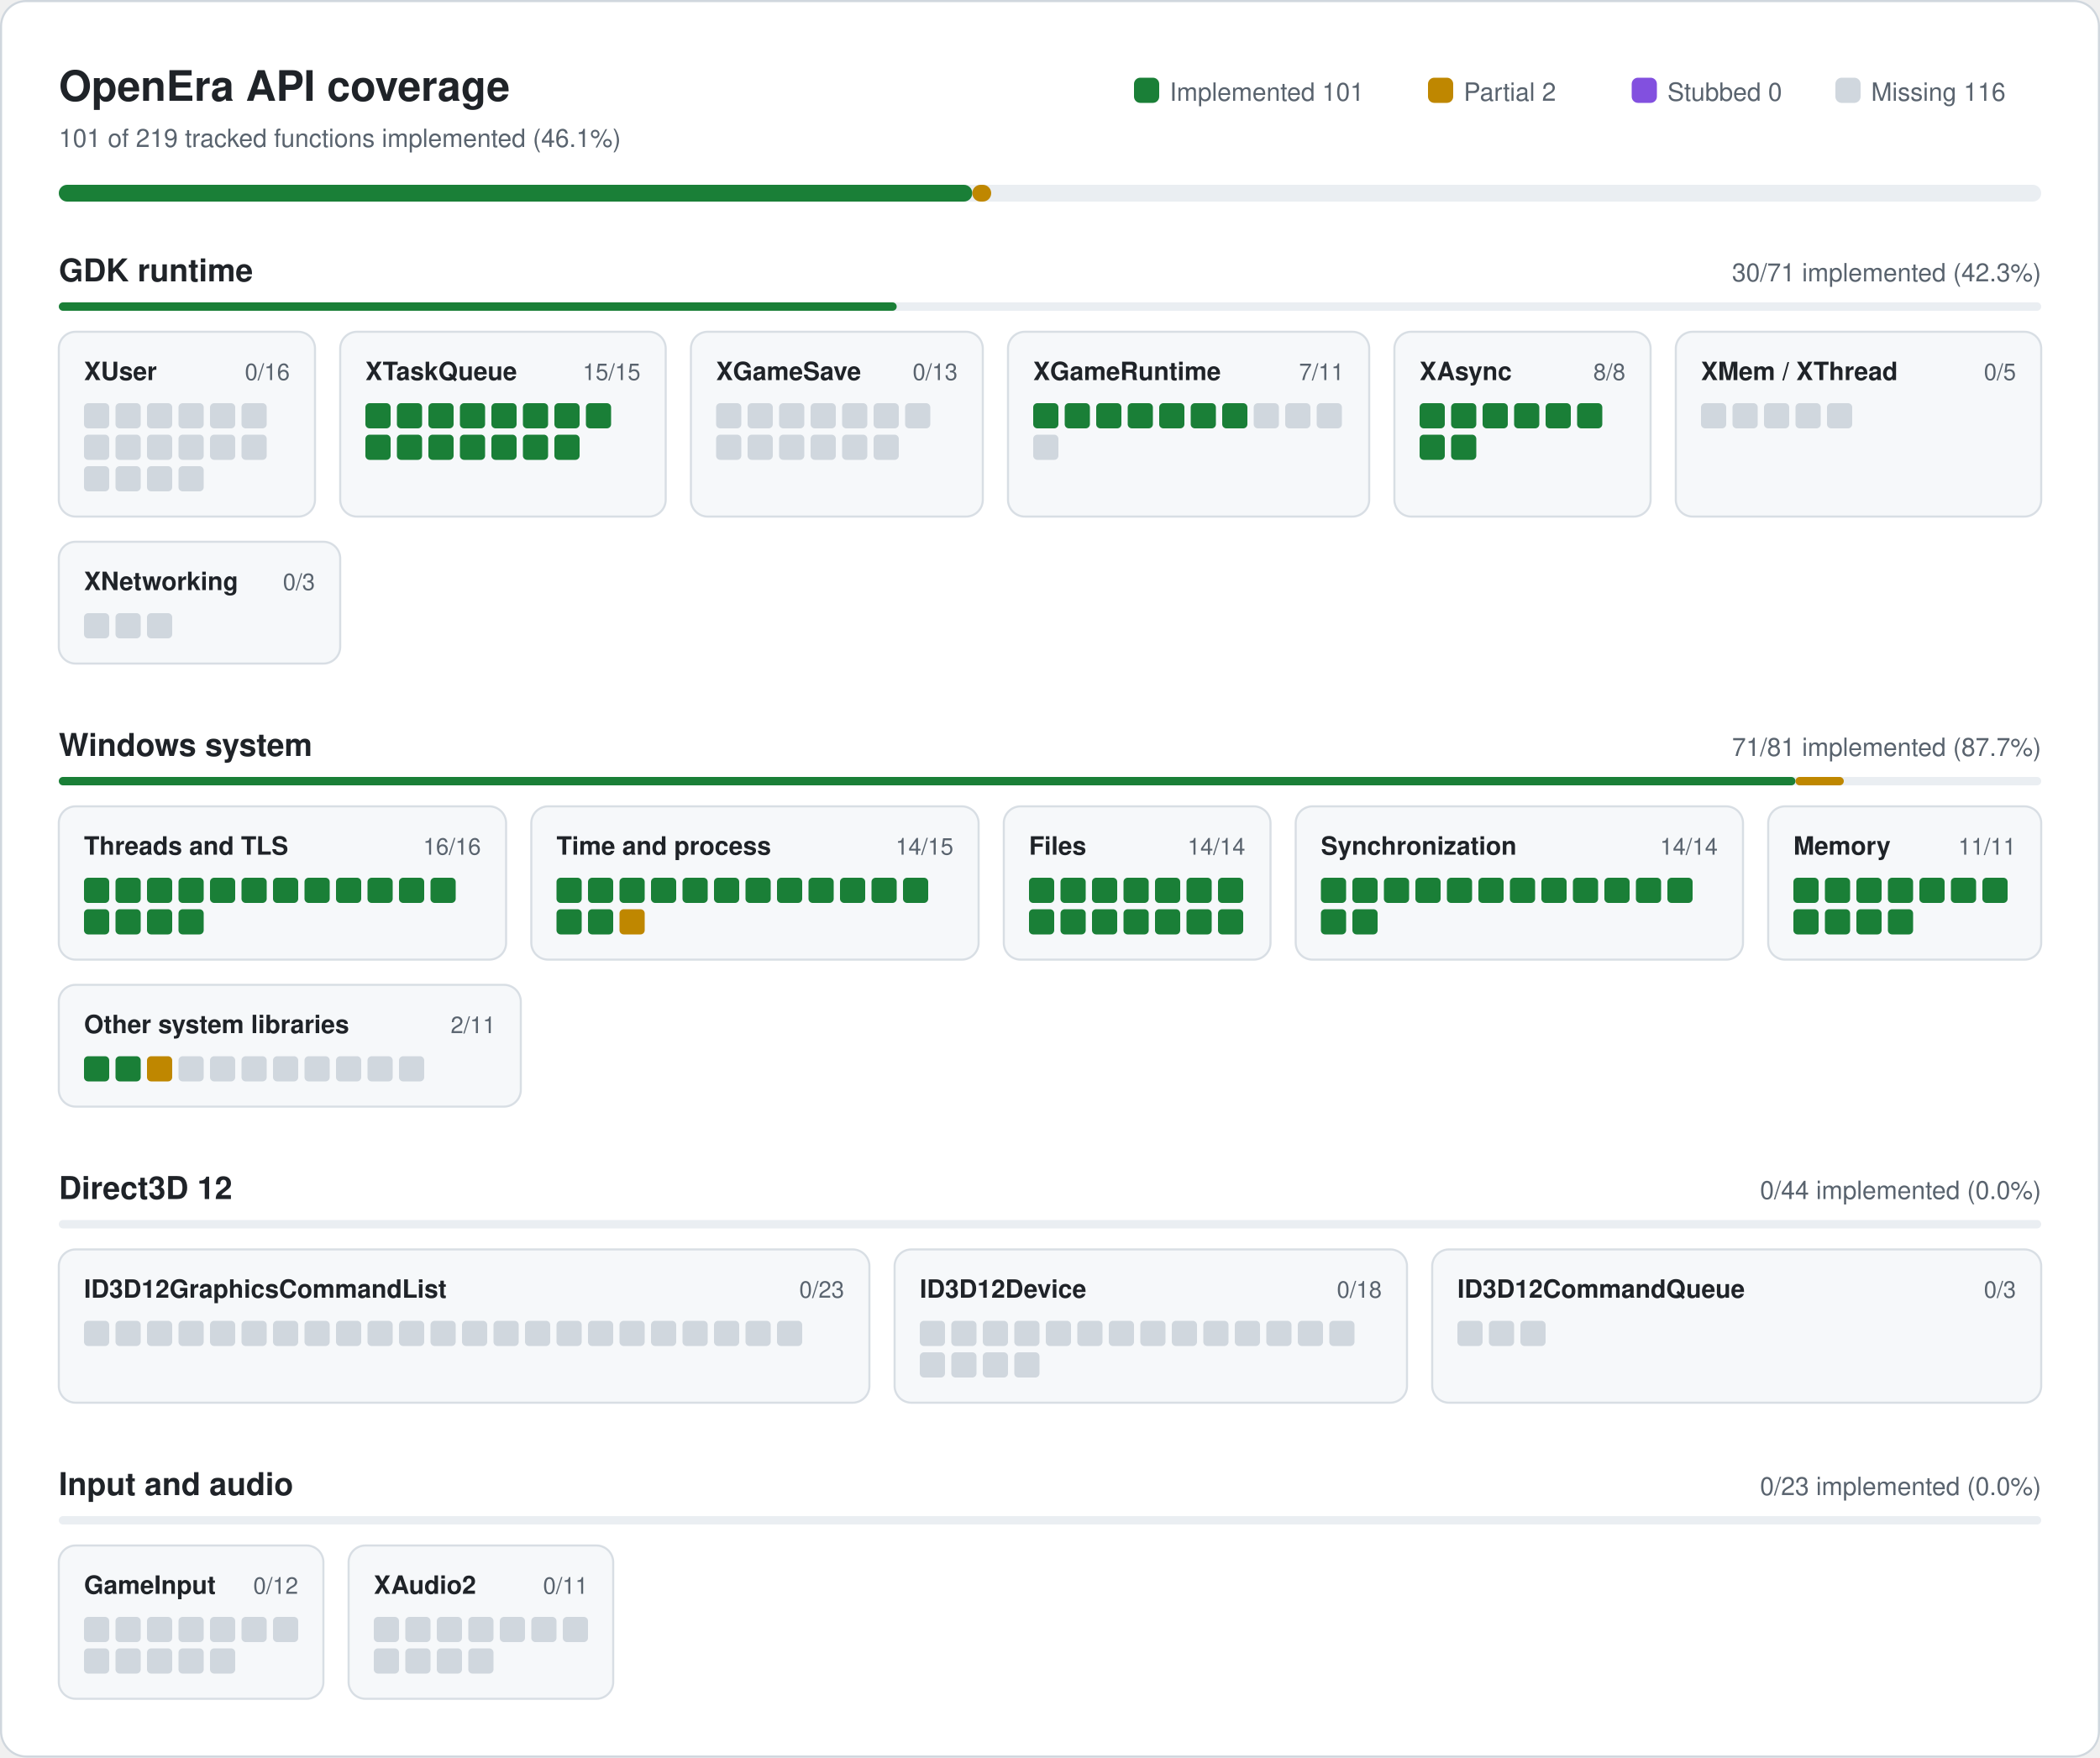
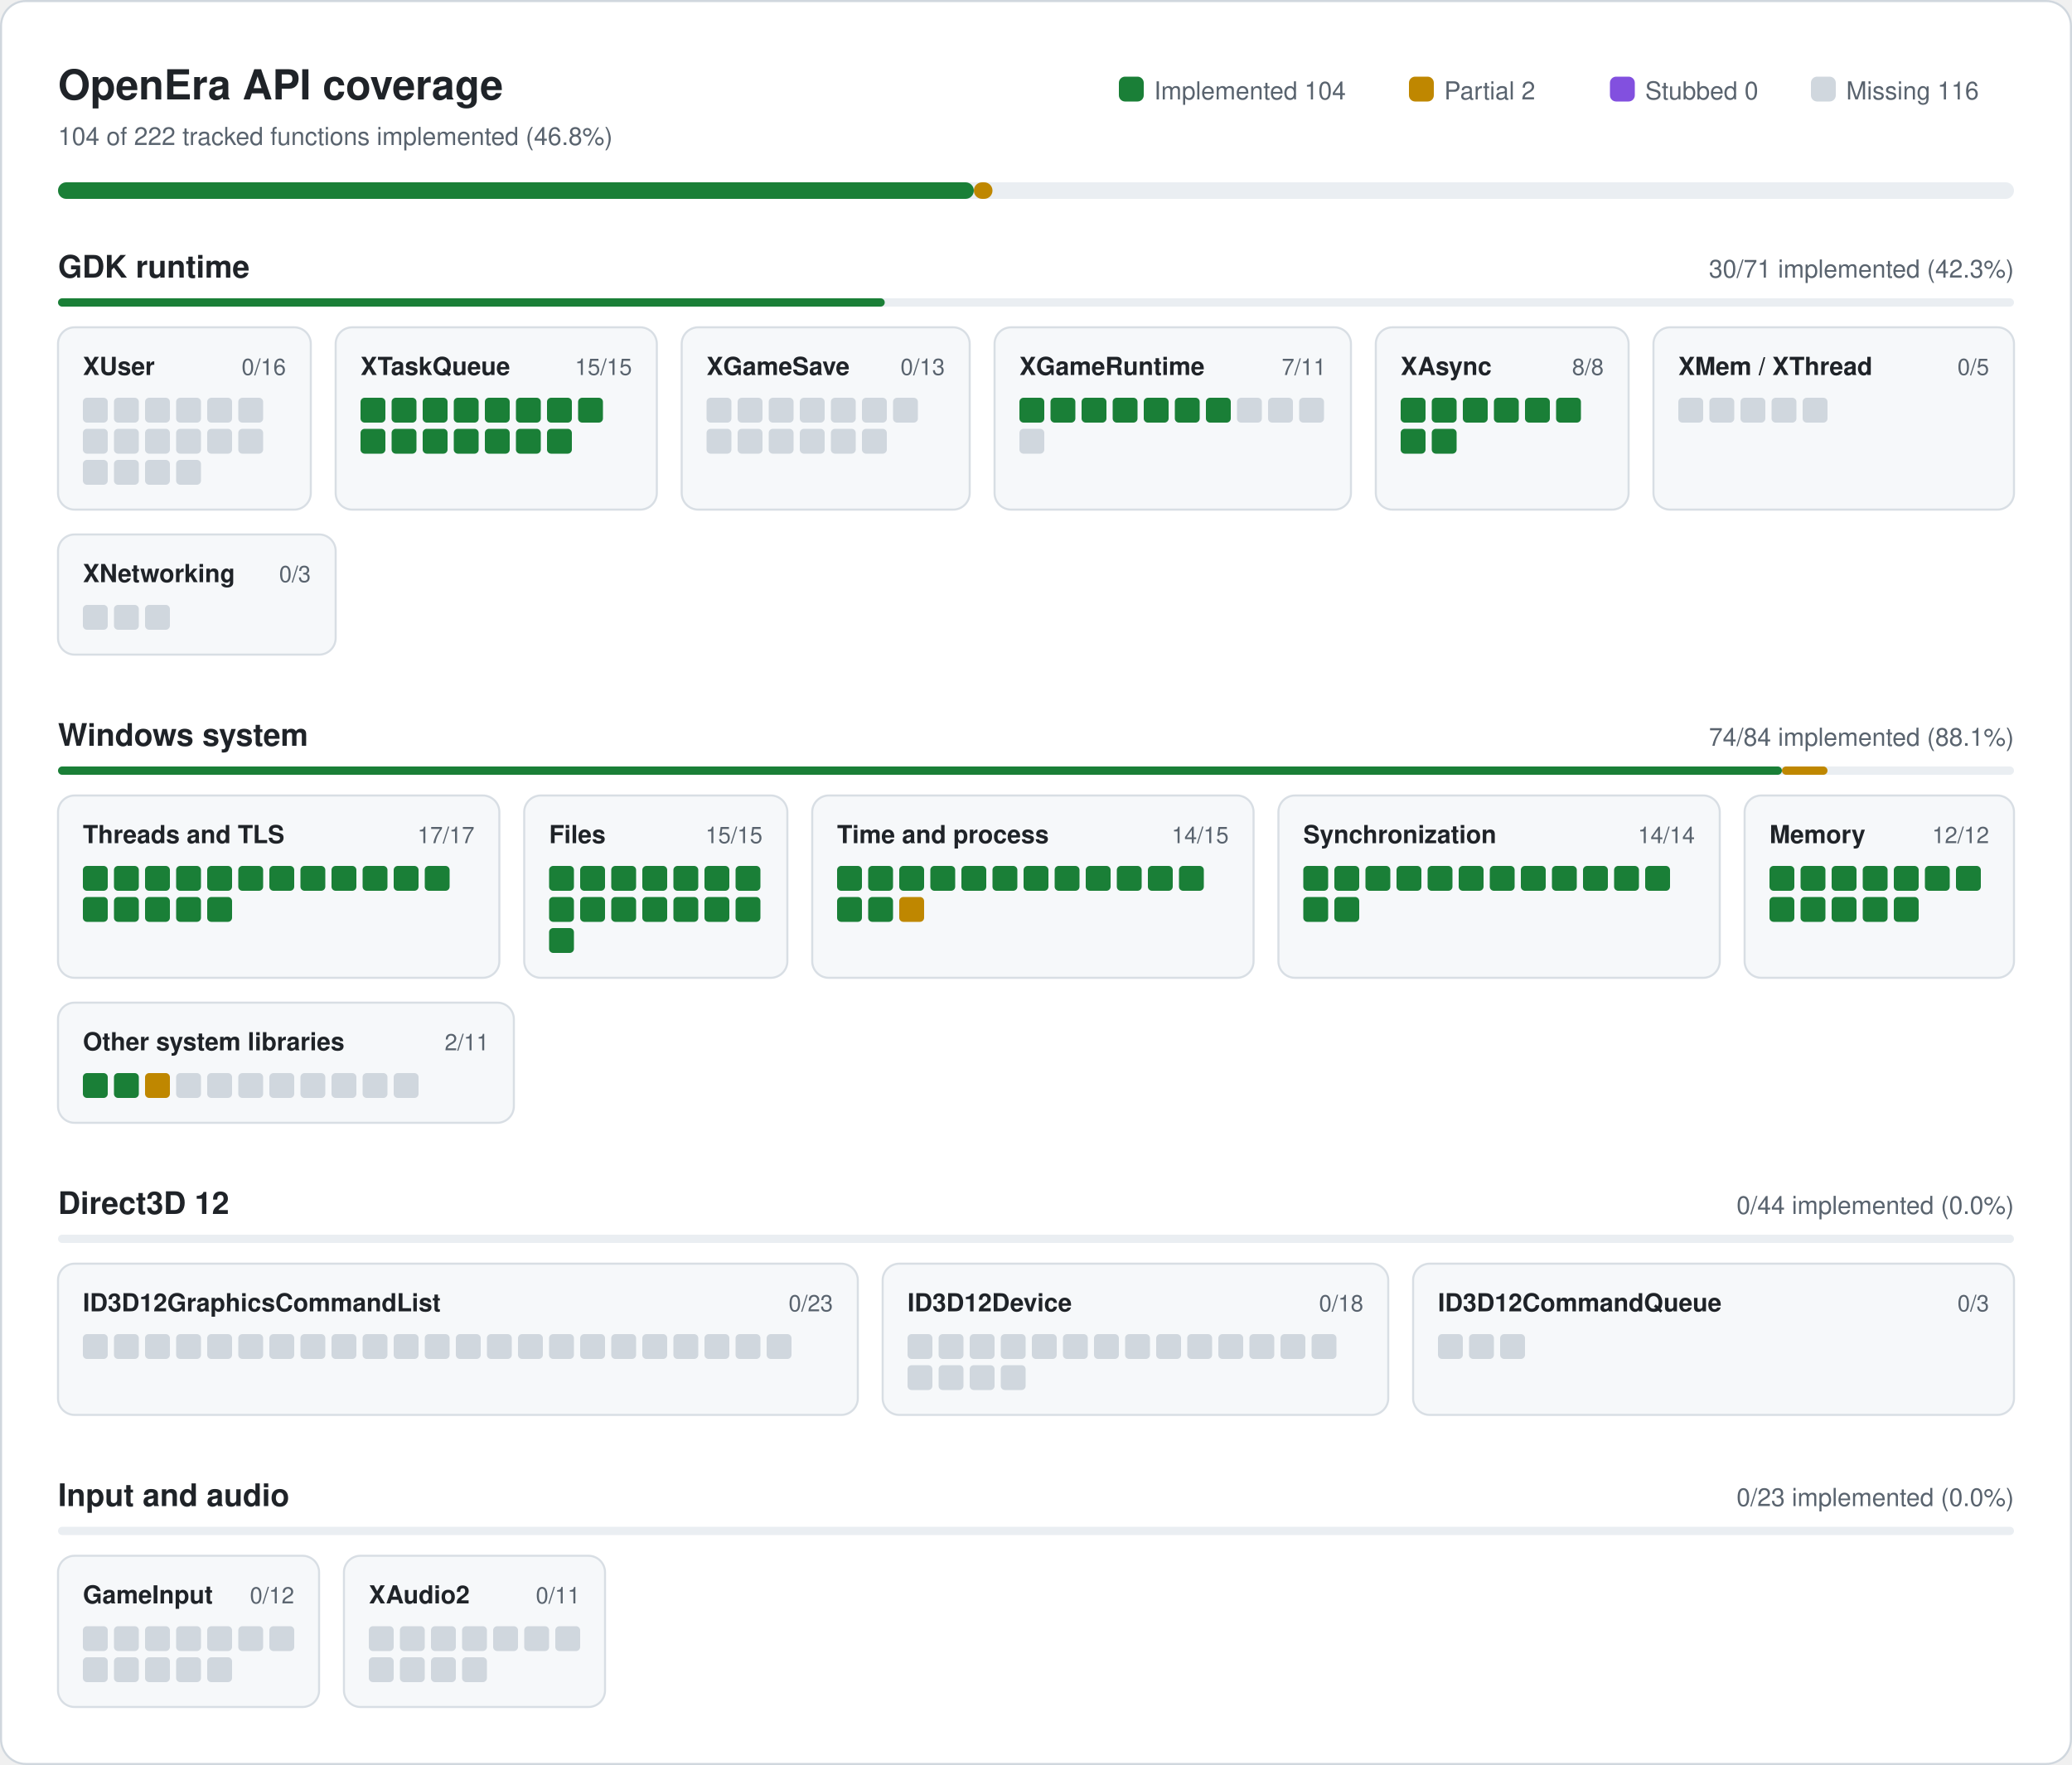
- <svg xmlns="http://www.w3.org/2000/svg" width="1000" height="837" viewBox="0 0 1000 837" role="img" aria-label="OpenEra API coverage: 101 of 219 tracked functions implemented (46.1%)">
+ <svg xmlns="http://www.w3.org/2000/svg" width="1000" height="852" viewBox="0 0 1000 852" role="img" aria-label="OpenEra API coverage: 104 of 222 tracked functions implemented (46.8%)">
  <style>
    .bg{fill:#ffffff;stroke:#d0d7de}.card{fill:#f6f8fa;stroke:#d8dee4}.track{fill:#eaeef2}
    .title{font:600 20px system-ui,-apple-system,'Segoe UI',Helvetica,Arial,sans-serif;fill:#1f2328}.h2{font:600 15px system-ui,-apple-system,'Segoe UI',Helvetica,Arial,sans-serif;fill:#1f2328}
    .label{font:600 12px system-ui,-apple-system,'Segoe UI',Helvetica,Arial,sans-serif;fill:#1f2328}.meta{font:400 12px system-ui,-apple-system,'Segoe UI',Helvetica,Arial,sans-serif;fill:#59636e}.small{font-size:11px}
    .implemented{fill:#1a7f37}.partial{fill:#bf8700}.stubbed{fill:#8250df}.missing{fill:#d0d7de}
    @media (prefers-color-scheme:dark){.bg{fill:#0d1117;stroke:#30363d}.card{fill:#161b22;stroke:#30363d}.track{fill:#21262d}
      .title,.h2,.label{fill:#e6edf3}.meta{fill:#9198a1}
      .implemented{fill:#3fb950}.partial{fill:#d29922}.stubbed{fill:#a371f7}.missing{fill:#30363d}}
  </style>
-   <rect class="bg" x="0.5" y="0.5" width="999" height="836" rx="12" />
+   <rect class="bg" x="0.5" y="0.5" width="999" height="851" rx="12" />
  <text class="title" x="28" y="48">OpenEra API coverage</text>
-   <text class="meta" x="28" y="70">101 of 219 tracked functions implemented (46.1%)</text>
+   <text class="meta" x="28" y="70">104 of 222 tracked functions implemented (46.8%)</text>
  <rect class="missing" x="874" y="37" width="12" height="12" rx="3" />
  <text class="meta" x="891" y="48">Missing 116</text>
  <rect class="stubbed" x="777" y="37" width="12" height="12" rx="3" />
  <text class="meta" x="794" y="48">Stubbed 0</text>
  <rect class="partial" x="680" y="37" width="12" height="12" rx="3" />
  <text class="meta" x="697" y="48">Partial 2</text>
  <rect class="implemented" x="540" y="37" width="12" height="12" rx="3" />
-   <text class="meta" x="557" y="48">Implemented 101</text>
+   <text class="meta" x="557" y="48">Implemented 104</text>
  <rect class="track" x="28" y="88" width="944" height="8" rx="4" />
-   <rect class="implemented" x="28" y="88" width="435" height="8" rx="4" />
-   <rect class="partial" x="463" y="88" width="9" height="8" rx="4" />
+   <rect class="implemented" x="28" y="88" width="442" height="8" rx="4" />
+   <rect class="partial" x="470" y="88" width="9" height="8" rx="4" />
  <text class="h2" x="28" y="134">GDK runtime</text>
  <text class="meta" x="972" y="134" text-anchor="end">30/71 implemented (42.3%)</text>
  <rect class="track" x="28" y="144" width="944" height="4" rx="2" />
  <rect class="implemented" x="28" y="144" width="399" height="4" rx="2" />
  <g transform="translate(28,158)">
    <rect class="card" width="122" height="88" rx="8" />
    <text class="label" x="12" y="23">XUser</text>
    <text class="meta small" x="110" y="23" text-anchor="end">0/16</text>
    <rect class="missing" x="12" y="34" width="12" height="12" rx="2" />
    <rect class="missing" x="27" y="34" width="12" height="12" rx="2" />
    <rect class="missing" x="42" y="34" width="12" height="12" rx="2" />
    <rect class="missing" x="57" y="34" width="12" height="12" rx="2" />
    <rect class="missing" x="72" y="34" width="12" height="12" rx="2" />
    <rect class="missing" x="87" y="34" width="12" height="12" rx="2" />
    <rect class="missing" x="12" y="49" width="12" height="12" rx="2" />
    <rect class="missing" x="27" y="49" width="12" height="12" rx="2" />
    <rect class="missing" x="42" y="49" width="12" height="12" rx="2" />
    <rect class="missing" x="57" y="49" width="12" height="12" rx="2" />
    <rect class="missing" x="72" y="49" width="12" height="12" rx="2" />
    <rect class="missing" x="87" y="49" width="12" height="12" rx="2" />
    <rect class="missing" x="12" y="64" width="12" height="12" rx="2" />
    <rect class="missing" x="27" y="64" width="12" height="12" rx="2" />
    <rect class="missing" x="42" y="64" width="12" height="12" rx="2" />
    <rect class="missing" x="57" y="64" width="12" height="12" rx="2" />
  </g>
  <g transform="translate(162,158)">
    <rect class="card" width="155" height="88" rx="8" />
    <text class="label" x="12" y="23">XTaskQueue</text>
    <text class="meta small" x="143" y="23" text-anchor="end">15/15</text>
    <rect class="implemented" x="12" y="34" width="12" height="12" rx="2" />
    <rect class="implemented" x="27" y="34" width="12" height="12" rx="2" />
    <rect class="implemented" x="42" y="34" width="12" height="12" rx="2" />
    <rect class="implemented" x="57" y="34" width="12" height="12" rx="2" />
    <rect class="implemented" x="72" y="34" width="12" height="12" rx="2" />
    <rect class="implemented" x="87" y="34" width="12" height="12" rx="2" />
    <rect class="implemented" x="102" y="34" width="12" height="12" rx="2" />
    <rect class="implemented" x="117" y="34" width="12" height="12" rx="2" />
    <rect class="implemented" x="12" y="49" width="12" height="12" rx="2" />
    <rect class="implemented" x="27" y="49" width="12" height="12" rx="2" />
    <rect class="implemented" x="42" y="49" width="12" height="12" rx="2" />
    <rect class="implemented" x="57" y="49" width="12" height="12" rx="2" />
    <rect class="implemented" x="72" y="49" width="12" height="12" rx="2" />
    <rect class="implemented" x="87" y="49" width="12" height="12" rx="2" />
    <rect class="implemented" x="102" y="49" width="12" height="12" rx="2" />
  </g>
  <g transform="translate(329,158)">
    <rect class="card" width="139" height="88" rx="8" />
    <text class="label" x="12" y="23">XGameSave</text>
    <text class="meta small" x="127" y="23" text-anchor="end">0/13</text>
    <rect class="missing" x="12" y="34" width="12" height="12" rx="2" />
    <rect class="missing" x="27" y="34" width="12" height="12" rx="2" />
    <rect class="missing" x="42" y="34" width="12" height="12" rx="2" />
    <rect class="missing" x="57" y="34" width="12" height="12" rx="2" />
    <rect class="missing" x="72" y="34" width="12" height="12" rx="2" />
    <rect class="missing" x="87" y="34" width="12" height="12" rx="2" />
    <rect class="missing" x="102" y="34" width="12" height="12" rx="2" />
    <rect class="missing" x="12" y="49" width="12" height="12" rx="2" />
    <rect class="missing" x="27" y="49" width="12" height="12" rx="2" />
    <rect class="missing" x="42" y="49" width="12" height="12" rx="2" />
    <rect class="missing" x="57" y="49" width="12" height="12" rx="2" />
    <rect class="missing" x="72" y="49" width="12" height="12" rx="2" />
    <rect class="missing" x="87" y="49" width="12" height="12" rx="2" />
  </g>
  <g transform="translate(480,158)">
    <rect class="card" width="172" height="88" rx="8" />
    <text class="label" x="12" y="23">XGameRuntime</text>
    <text class="meta small" x="160" y="23" text-anchor="end">7/11</text>
    <rect class="implemented" x="12" y="34" width="12" height="12" rx="2" />
    <rect class="implemented" x="27" y="34" width="12" height="12" rx="2" />
    <rect class="implemented" x="42" y="34" width="12" height="12" rx="2" />
    <rect class="implemented" x="57" y="34" width="12" height="12" rx="2" />
    <rect class="implemented" x="72" y="34" width="12" height="12" rx="2" />
    <rect class="implemented" x="87" y="34" width="12" height="12" rx="2" />
    <rect class="implemented" x="102" y="34" width="12" height="12" rx="2" />
    <rect class="missing" x="117" y="34" width="12" height="12" rx="2" />
    <rect class="missing" x="132" y="34" width="12" height="12" rx="2" />
    <rect class="missing" x="147" y="34" width="12" height="12" rx="2" />
    <rect class="missing" x="12" y="49" width="12" height="12" rx="2" />
  </g>
  <g transform="translate(664,158)">
    <rect class="card" width="122" height="88" rx="8" />
    <text class="label" x="12" y="23">XAsync</text>
    <text class="meta small" x="110" y="23" text-anchor="end">8/8</text>
    <rect class="implemented" x="12" y="34" width="12" height="12" rx="2" />
    <rect class="implemented" x="27" y="34" width="12" height="12" rx="2" />
    <rect class="implemented" x="42" y="34" width="12" height="12" rx="2" />
    <rect class="implemented" x="57" y="34" width="12" height="12" rx="2" />
    <rect class="implemented" x="72" y="34" width="12" height="12" rx="2" />
    <rect class="implemented" x="87" y="34" width="12" height="12" rx="2" />
    <rect class="implemented" x="12" y="49" width="12" height="12" rx="2" />
    <rect class="implemented" x="27" y="49" width="12" height="12" rx="2" />
  </g>
  <g transform="translate(798,158)">
    <rect class="card" width="174" height="88" rx="8" />
    <text class="label" x="12" y="23">XMem / XThread</text>
    <text class="meta small" x="162" y="23" text-anchor="end">0/5</text>
    <rect class="missing" x="12" y="34" width="12" height="12" rx="2" />
    <rect class="missing" x="27" y="34" width="12" height="12" rx="2" />
    <rect class="missing" x="42" y="34" width="12" height="12" rx="2" />
    <rect class="missing" x="57" y="34" width="12" height="12" rx="2" />
    <rect class="missing" x="72" y="34" width="12" height="12" rx="2" />
  </g>
  <g transform="translate(28,258)">
    <rect class="card" width="134" height="58" rx="8" />
    <text class="label" x="12" y="23">XNetworking</text>
    <text class="meta small" x="122" y="23" text-anchor="end">0/3</text>
    <rect class="missing" x="12" y="34" width="12" height="12" rx="2" />
    <rect class="missing" x="27" y="34" width="12" height="12" rx="2" />
    <rect class="missing" x="42" y="34" width="12" height="12" rx="2" />
  </g>
  <text class="h2" x="28" y="360">Windows system</text>
-   <text class="meta" x="972" y="360" text-anchor="end">71/81 implemented (87.7%)</text>
+   <text class="meta" x="972" y="360" text-anchor="end">74/84 implemented (88.1%)</text>
  <rect class="track" x="28" y="370" width="944" height="4" rx="2" />
-   <rect class="implemented" x="28" y="370" width="827" height="4" rx="2" />
-   <rect class="partial" x="855" y="370" width="23" height="4" rx="2" />
+   <rect class="implemented" x="28" y="370" width="832" height="4" rx="2" />
+   <rect class="partial" x="860" y="370" width="22" height="4" rx="2" />
  <g transform="translate(28,384)">
-     <rect class="card" width="213" height="73" rx="8" />
+     <rect class="card" width="213" height="88" rx="8" />
    <text class="label" x="12" y="23">Threads and TLS</text>
-     <text class="meta small" x="201" y="23" text-anchor="end">16/16</text>
+     <text class="meta small" x="201" y="23" text-anchor="end">17/17</text>
    <rect class="implemented" x="12" y="34" width="12" height="12" rx="2" />
    <rect class="implemented" x="27" y="34" width="12" height="12" rx="2" />
    <rect class="implemented" x="42" y="34" width="12" height="12" rx="2" />
    <rect class="implemented" x="57" y="34" width="12" height="12" rx="2" />
    <rect class="implemented" x="72" y="34" width="12" height="12" rx="2" />
    <rect class="implemented" x="87" y="34" width="12" height="12" rx="2" />
    <rect class="implemented" x="102" y="34" width="12" height="12" rx="2" />
    <rect class="implemented" x="117" y="34" width="12" height="12" rx="2" />
    <rect class="implemented" x="132" y="34" width="12" height="12" rx="2" />
    <rect class="implemented" x="147" y="34" width="12" height="12" rx="2" />
    <rect class="implemented" x="162" y="34" width="12" height="12" rx="2" />
    <rect class="implemented" x="177" y="34" width="12" height="12" rx="2" />
    <rect class="implemented" x="12" y="49" width="12" height="12" rx="2" />
    <rect class="implemented" x="27" y="49" width="12" height="12" rx="2" />
    <rect class="implemented" x="42" y="49" width="12" height="12" rx="2" />
    <rect class="implemented" x="57" y="49" width="12" height="12" rx="2" />
+     <rect class="implemented" x="72" y="49" width="12" height="12" rx="2" />
  </g>
  <g transform="translate(253,384)">
-     <rect class="card" width="213" height="73" rx="8" />
+     <rect class="card" width="127" height="88" rx="8" />
+     <text class="label" x="12" y="23">Files</text>
+     <text class="meta small" x="115" y="23" text-anchor="end">15/15</text>
+     <rect class="implemented" x="12" y="34" width="12" height="12" rx="2" />
+     <rect class="implemented" x="27" y="34" width="12" height="12" rx="2" />
+     <rect class="implemented" x="42" y="34" width="12" height="12" rx="2" />
+     <rect class="implemented" x="57" y="34" width="12" height="12" rx="2" />
+     <rect class="implemented" x="72" y="34" width="12" height="12" rx="2" />
+     <rect class="implemented" x="87" y="34" width="12" height="12" rx="2" />
+     <rect class="implemented" x="102" y="34" width="12" height="12" rx="2" />
+     <rect class="implemented" x="12" y="49" width="12" height="12" rx="2" />
+     <rect class="implemented" x="27" y="49" width="12" height="12" rx="2" />
+     <rect class="implemented" x="42" y="49" width="12" height="12" rx="2" />
+     <rect class="implemented" x="57" y="49" width="12" height="12" rx="2" />
+     <rect class="implemented" x="72" y="49" width="12" height="12" rx="2" />
+     <rect class="implemented" x="87" y="49" width="12" height="12" rx="2" />
+     <rect class="implemented" x="102" y="49" width="12" height="12" rx="2" />
+     <rect class="implemented" x="12" y="64" width="12" height="12" rx="2" />
+   </g>
+   <g transform="translate(392,384)">
+     <rect class="card" width="213" height="88" rx="8" />
    <text class="label" x="12" y="23">Time and process</text>
    <text class="meta small" x="201" y="23" text-anchor="end">14/15</text>
    <rect class="implemented" x="12" y="34" width="12" height="12" rx="2" />
    <rect class="implemented" x="27" y="34" width="12" height="12" rx="2" />
    <rect class="implemented" x="42" y="34" width="12" height="12" rx="2" />
    <rect class="implemented" x="57" y="34" width="12" height="12" rx="2" />
    <rect class="implemented" x="72" y="34" width="12" height="12" rx="2" />
    <rect class="implemented" x="87" y="34" width="12" height="12" rx="2" />
    <rect class="implemented" x="102" y="34" width="12" height="12" rx="2" />
    <rect class="implemented" x="117" y="34" width="12" height="12" rx="2" />
    <rect class="implemented" x="132" y="34" width="12" height="12" rx="2" />
    <rect class="implemented" x="147" y="34" width="12" height="12" rx="2" />
    <rect class="implemented" x="162" y="34" width="12" height="12" rx="2" />
    <rect class="implemented" x="177" y="34" width="12" height="12" rx="2" />
    <rect class="implemented" x="12" y="49" width="12" height="12" rx="2" />
    <rect class="implemented" x="27" y="49" width="12" height="12" rx="2" />
    <rect class="partial" x="42" y="49" width="12" height="12" rx="2" />
  </g>
-   <g transform="translate(478,384)">
-     <rect class="card" width="127" height="73" rx="8" />
-     <text class="label" x="12" y="23">Files</text>
-     <text class="meta small" x="115" y="23" text-anchor="end">14/14</text>
-     <rect class="implemented" x="12" y="34" width="12" height="12" rx="2" />
-     <rect class="implemented" x="27" y="34" width="12" height="12" rx="2" />
-     <rect class="implemented" x="42" y="34" width="12" height="12" rx="2" />
-     <rect class="implemented" x="57" y="34" width="12" height="12" rx="2" />
-     <rect class="implemented" x="72" y="34" width="12" height="12" rx="2" />
-     <rect class="implemented" x="87" y="34" width="12" height="12" rx="2" />
-     <rect class="implemented" x="102" y="34" width="12" height="12" rx="2" />
-     <rect class="implemented" x="12" y="49" width="12" height="12" rx="2" />
-     <rect class="implemented" x="27" y="49" width="12" height="12" rx="2" />
-     <rect class="implemented" x="42" y="49" width="12" height="12" rx="2" />
-     <rect class="implemented" x="57" y="49" width="12" height="12" rx="2" />
-     <rect class="implemented" x="72" y="49" width="12" height="12" rx="2" />
-     <rect class="implemented" x="87" y="49" width="12" height="12" rx="2" />
-     <rect class="implemented" x="102" y="49" width="12" height="12" rx="2" />
-   </g>
  <g transform="translate(617,384)">
-     <rect class="card" width="213" height="73" rx="8" />
+     <rect class="card" width="213" height="88" rx="8" />
    <text class="label" x="12" y="23">Synchronization</text>
    <text class="meta small" x="201" y="23" text-anchor="end">14/14</text>
    <rect class="implemented" x="12" y="34" width="12" height="12" rx="2" />
    <rect class="implemented" x="27" y="34" width="12" height="12" rx="2" />
    <rect class="implemented" x="42" y="34" width="12" height="12" rx="2" />
    <rect class="implemented" x="57" y="34" width="12" height="12" rx="2" />
    <rect class="implemented" x="72" y="34" width="12" height="12" rx="2" />
    <rect class="implemented" x="87" y="34" width="12" height="12" rx="2" />
    <rect class="implemented" x="102" y="34" width="12" height="12" rx="2" />
    <rect class="implemented" x="117" y="34" width="12" height="12" rx="2" />
    <rect class="implemented" x="132" y="34" width="12" height="12" rx="2" />
    <rect class="implemented" x="147" y="34" width="12" height="12" rx="2" />
    <rect class="implemented" x="162" y="34" width="12" height="12" rx="2" />
    <rect class="implemented" x="177" y="34" width="12" height="12" rx="2" />
    <rect class="implemented" x="12" y="49" width="12" height="12" rx="2" />
    <rect class="implemented" x="27" y="49" width="12" height="12" rx="2" />
  </g>
  <g transform="translate(842,384)">
-     <rect class="card" width="130" height="73" rx="8" />
+     <rect class="card" width="130" height="88" rx="8" />
    <text class="label" x="12" y="23">Memory</text>
-     <text class="meta small" x="118" y="23" text-anchor="end">11/11</text>
+     <text class="meta small" x="118" y="23" text-anchor="end">12/12</text>
    <rect class="implemented" x="12" y="34" width="12" height="12" rx="2" />
    <rect class="implemented" x="27" y="34" width="12" height="12" rx="2" />
    <rect class="implemented" x="42" y="34" width="12" height="12" rx="2" />
    <rect class="implemented" x="57" y="34" width="12" height="12" rx="2" />
    <rect class="implemented" x="72" y="34" width="12" height="12" rx="2" />
    <rect class="implemented" x="87" y="34" width="12" height="12" rx="2" />
    <rect class="implemented" x="102" y="34" width="12" height="12" rx="2" />
    <rect class="implemented" x="12" y="49" width="12" height="12" rx="2" />
    <rect class="implemented" x="27" y="49" width="12" height="12" rx="2" />
    <rect class="implemented" x="42" y="49" width="12" height="12" rx="2" />
    <rect class="implemented" x="57" y="49" width="12" height="12" rx="2" />
-   </g>
-   <g transform="translate(28,469)">
+     <rect class="implemented" x="72" y="49" width="12" height="12" rx="2" />
+   </g>
+   <g transform="translate(28,484)">
    <rect class="card" width="220" height="58" rx="8" />
    <text class="label" x="12" y="23">Other system libraries</text>
    <text class="meta small" x="208" y="23" text-anchor="end">2/11</text>
    <rect class="implemented" x="12" y="34" width="12" height="12" rx="2" />
    <rect class="implemented" x="27" y="34" width="12" height="12" rx="2" />
    <rect class="partial" x="42" y="34" width="12" height="12" rx="2" />
    <rect class="missing" x="57" y="34" width="12" height="12" rx="2" />
    <rect class="missing" x="72" y="34" width="12" height="12" rx="2" />
    <rect class="missing" x="87" y="34" width="12" height="12" rx="2" />
    <rect class="missing" x="102" y="34" width="12" height="12" rx="2" />
    <rect class="missing" x="117" y="34" width="12" height="12" rx="2" />
    <rect class="missing" x="132" y="34" width="12" height="12" rx="2" />
    <rect class="missing" x="147" y="34" width="12" height="12" rx="2" />
    <rect class="missing" x="162" y="34" width="12" height="12" rx="2" />
  </g>
-   <text class="h2" x="28" y="571">Direct3D 12</text>
-   <text class="meta" x="972" y="571" text-anchor="end">0/44 implemented (0.0%)</text>
-   <rect class="track" x="28" y="581" width="944" height="4" rx="2" />
-   <g transform="translate(28,595)">
+   <text class="h2" x="28" y="586">Direct3D 12</text>
+   <text class="meta" x="972" y="586" text-anchor="end">0/44 implemented (0.0%)</text>
+   <rect class="track" x="28" y="596" width="944" height="4" rx="2" />
+   <g transform="translate(28,610)">
    <rect class="card" width="386" height="73" rx="8" />
    <text class="label" x="12" y="23">ID3D12GraphicsCommandList</text>
    <text class="meta small" x="374" y="23" text-anchor="end">0/23</text>
    <rect class="missing" x="12" y="34" width="12" height="12" rx="2" />
    <rect class="missing" x="27" y="34" width="12" height="12" rx="2" />
    <rect class="missing" x="42" y="34" width="12" height="12" rx="2" />
    <rect class="missing" x="57" y="34" width="12" height="12" rx="2" />
    <rect class="missing" x="72" y="34" width="12" height="12" rx="2" />
    <rect class="missing" x="87" y="34" width="12" height="12" rx="2" />
    <rect class="missing" x="102" y="34" width="12" height="12" rx="2" />
    <rect class="missing" x="117" y="34" width="12" height="12" rx="2" />
    <rect class="missing" x="132" y="34" width="12" height="12" rx="2" />
    <rect class="missing" x="147" y="34" width="12" height="12" rx="2" />
    <rect class="missing" x="162" y="34" width="12" height="12" rx="2" />
    <rect class="missing" x="177" y="34" width="12" height="12" rx="2" />
    <rect class="missing" x="192" y="34" width="12" height="12" rx="2" />
    <rect class="missing" x="207" y="34" width="12" height="12" rx="2" />
    <rect class="missing" x="222" y="34" width="12" height="12" rx="2" />
    <rect class="missing" x="237" y="34" width="12" height="12" rx="2" />
    <rect class="missing" x="252" y="34" width="12" height="12" rx="2" />
    <rect class="missing" x="267" y="34" width="12" height="12" rx="2" />
    <rect class="missing" x="282" y="34" width="12" height="12" rx="2" />
    <rect class="missing" x="297" y="34" width="12" height="12" rx="2" />
    <rect class="missing" x="312" y="34" width="12" height="12" rx="2" />
    <rect class="missing" x="327" y="34" width="12" height="12" rx="2" />
    <rect class="missing" x="342" y="34" width="12" height="12" rx="2" />
  </g>
-   <g transform="translate(426,595)">
+   <g transform="translate(426,610)">
    <rect class="card" width="244" height="73" rx="8" />
    <text class="label" x="12" y="23">ID3D12Device</text>
    <text class="meta small" x="232" y="23" text-anchor="end">0/18</text>
    <rect class="missing" x="12" y="34" width="12" height="12" rx="2" />
    <rect class="missing" x="27" y="34" width="12" height="12" rx="2" />
    <rect class="missing" x="42" y="34" width="12" height="12" rx="2" />
    <rect class="missing" x="57" y="34" width="12" height="12" rx="2" />
    <rect class="missing" x="72" y="34" width="12" height="12" rx="2" />
    <rect class="missing" x="87" y="34" width="12" height="12" rx="2" />
    <rect class="missing" x="102" y="34" width="12" height="12" rx="2" />
    <rect class="missing" x="117" y="34" width="12" height="12" rx="2" />
    <rect class="missing" x="132" y="34" width="12" height="12" rx="2" />
    <rect class="missing" x="147" y="34" width="12" height="12" rx="2" />
    <rect class="missing" x="162" y="34" width="12" height="12" rx="2" />
    <rect class="missing" x="177" y="34" width="12" height="12" rx="2" />
    <rect class="missing" x="192" y="34" width="12" height="12" rx="2" />
    <rect class="missing" x="207" y="34" width="12" height="12" rx="2" />
    <rect class="missing" x="12" y="49" width="12" height="12" rx="2" />
    <rect class="missing" x="27" y="49" width="12" height="12" rx="2" />
    <rect class="missing" x="42" y="49" width="12" height="12" rx="2" />
    <rect class="missing" x="57" y="49" width="12" height="12" rx="2" />
  </g>
-   <g transform="translate(682,595)">
+   <g transform="translate(682,610)">
    <rect class="card" width="290" height="73" rx="8" />
    <text class="label" x="12" y="23">ID3D12CommandQueue</text>
    <text class="meta small" x="278" y="23" text-anchor="end">0/3</text>
    <rect class="missing" x="12" y="34" width="12" height="12" rx="2" />
    <rect class="missing" x="27" y="34" width="12" height="12" rx="2" />
    <rect class="missing" x="42" y="34" width="12" height="12" rx="2" />
  </g>
-   <text class="h2" x="28" y="712">Input and audio</text>
-   <text class="meta" x="972" y="712" text-anchor="end">0/23 implemented (0.0%)</text>
-   <rect class="track" x="28" y="722" width="944" height="4" rx="2" />
-   <g transform="translate(28,736)">
+   <text class="h2" x="28" y="727">Input and audio</text>
+   <text class="meta" x="972" y="727" text-anchor="end">0/23 implemented (0.0%)</text>
+   <rect class="track" x="28" y="737" width="944" height="4" rx="2" />
+   <g transform="translate(28,751)">
    <rect class="card" width="126" height="73" rx="8" />
    <text class="label" x="12" y="23">GameInput</text>
    <text class="meta small" x="114" y="23" text-anchor="end">0/12</text>
    <rect class="missing" x="12" y="34" width="12" height="12" rx="2" />
    <rect class="missing" x="27" y="34" width="12" height="12" rx="2" />
    <rect class="missing" x="42" y="34" width="12" height="12" rx="2" />
    <rect class="missing" x="57" y="34" width="12" height="12" rx="2" />
    <rect class="missing" x="72" y="34" width="12" height="12" rx="2" />
    <rect class="missing" x="87" y="34" width="12" height="12" rx="2" />
    <rect class="missing" x="102" y="34" width="12" height="12" rx="2" />
    <rect class="missing" x="12" y="49" width="12" height="12" rx="2" />
    <rect class="missing" x="27" y="49" width="12" height="12" rx="2" />
    <rect class="missing" x="42" y="49" width="12" height="12" rx="2" />
    <rect class="missing" x="57" y="49" width="12" height="12" rx="2" />
    <rect class="missing" x="72" y="49" width="12" height="12" rx="2" />
  </g>
-   <g transform="translate(166,736)">
+   <g transform="translate(166,751)">
    <rect class="card" width="126" height="73" rx="8" />
    <text class="label" x="12" y="23">XAudio2</text>
    <text class="meta small" x="114" y="23" text-anchor="end">0/11</text>
    <rect class="missing" x="12" y="34" width="12" height="12" rx="2" />
    <rect class="missing" x="27" y="34" width="12" height="12" rx="2" />
    <rect class="missing" x="42" y="34" width="12" height="12" rx="2" />
    <rect class="missing" x="57" y="34" width="12" height="12" rx="2" />
    <rect class="missing" x="72" y="34" width="12" height="12" rx="2" />
    <rect class="missing" x="87" y="34" width="12" height="12" rx="2" />
    <rect class="missing" x="102" y="34" width="12" height="12" rx="2" />
    <rect class="missing" x="12" y="49" width="12" height="12" rx="2" />
    <rect class="missing" x="27" y="49" width="12" height="12" rx="2" />
    <rect class="missing" x="42" y="49" width="12" height="12" rx="2" />
    <rect class="missing" x="57" y="49" width="12" height="12" rx="2" />
  </g>
</svg>
